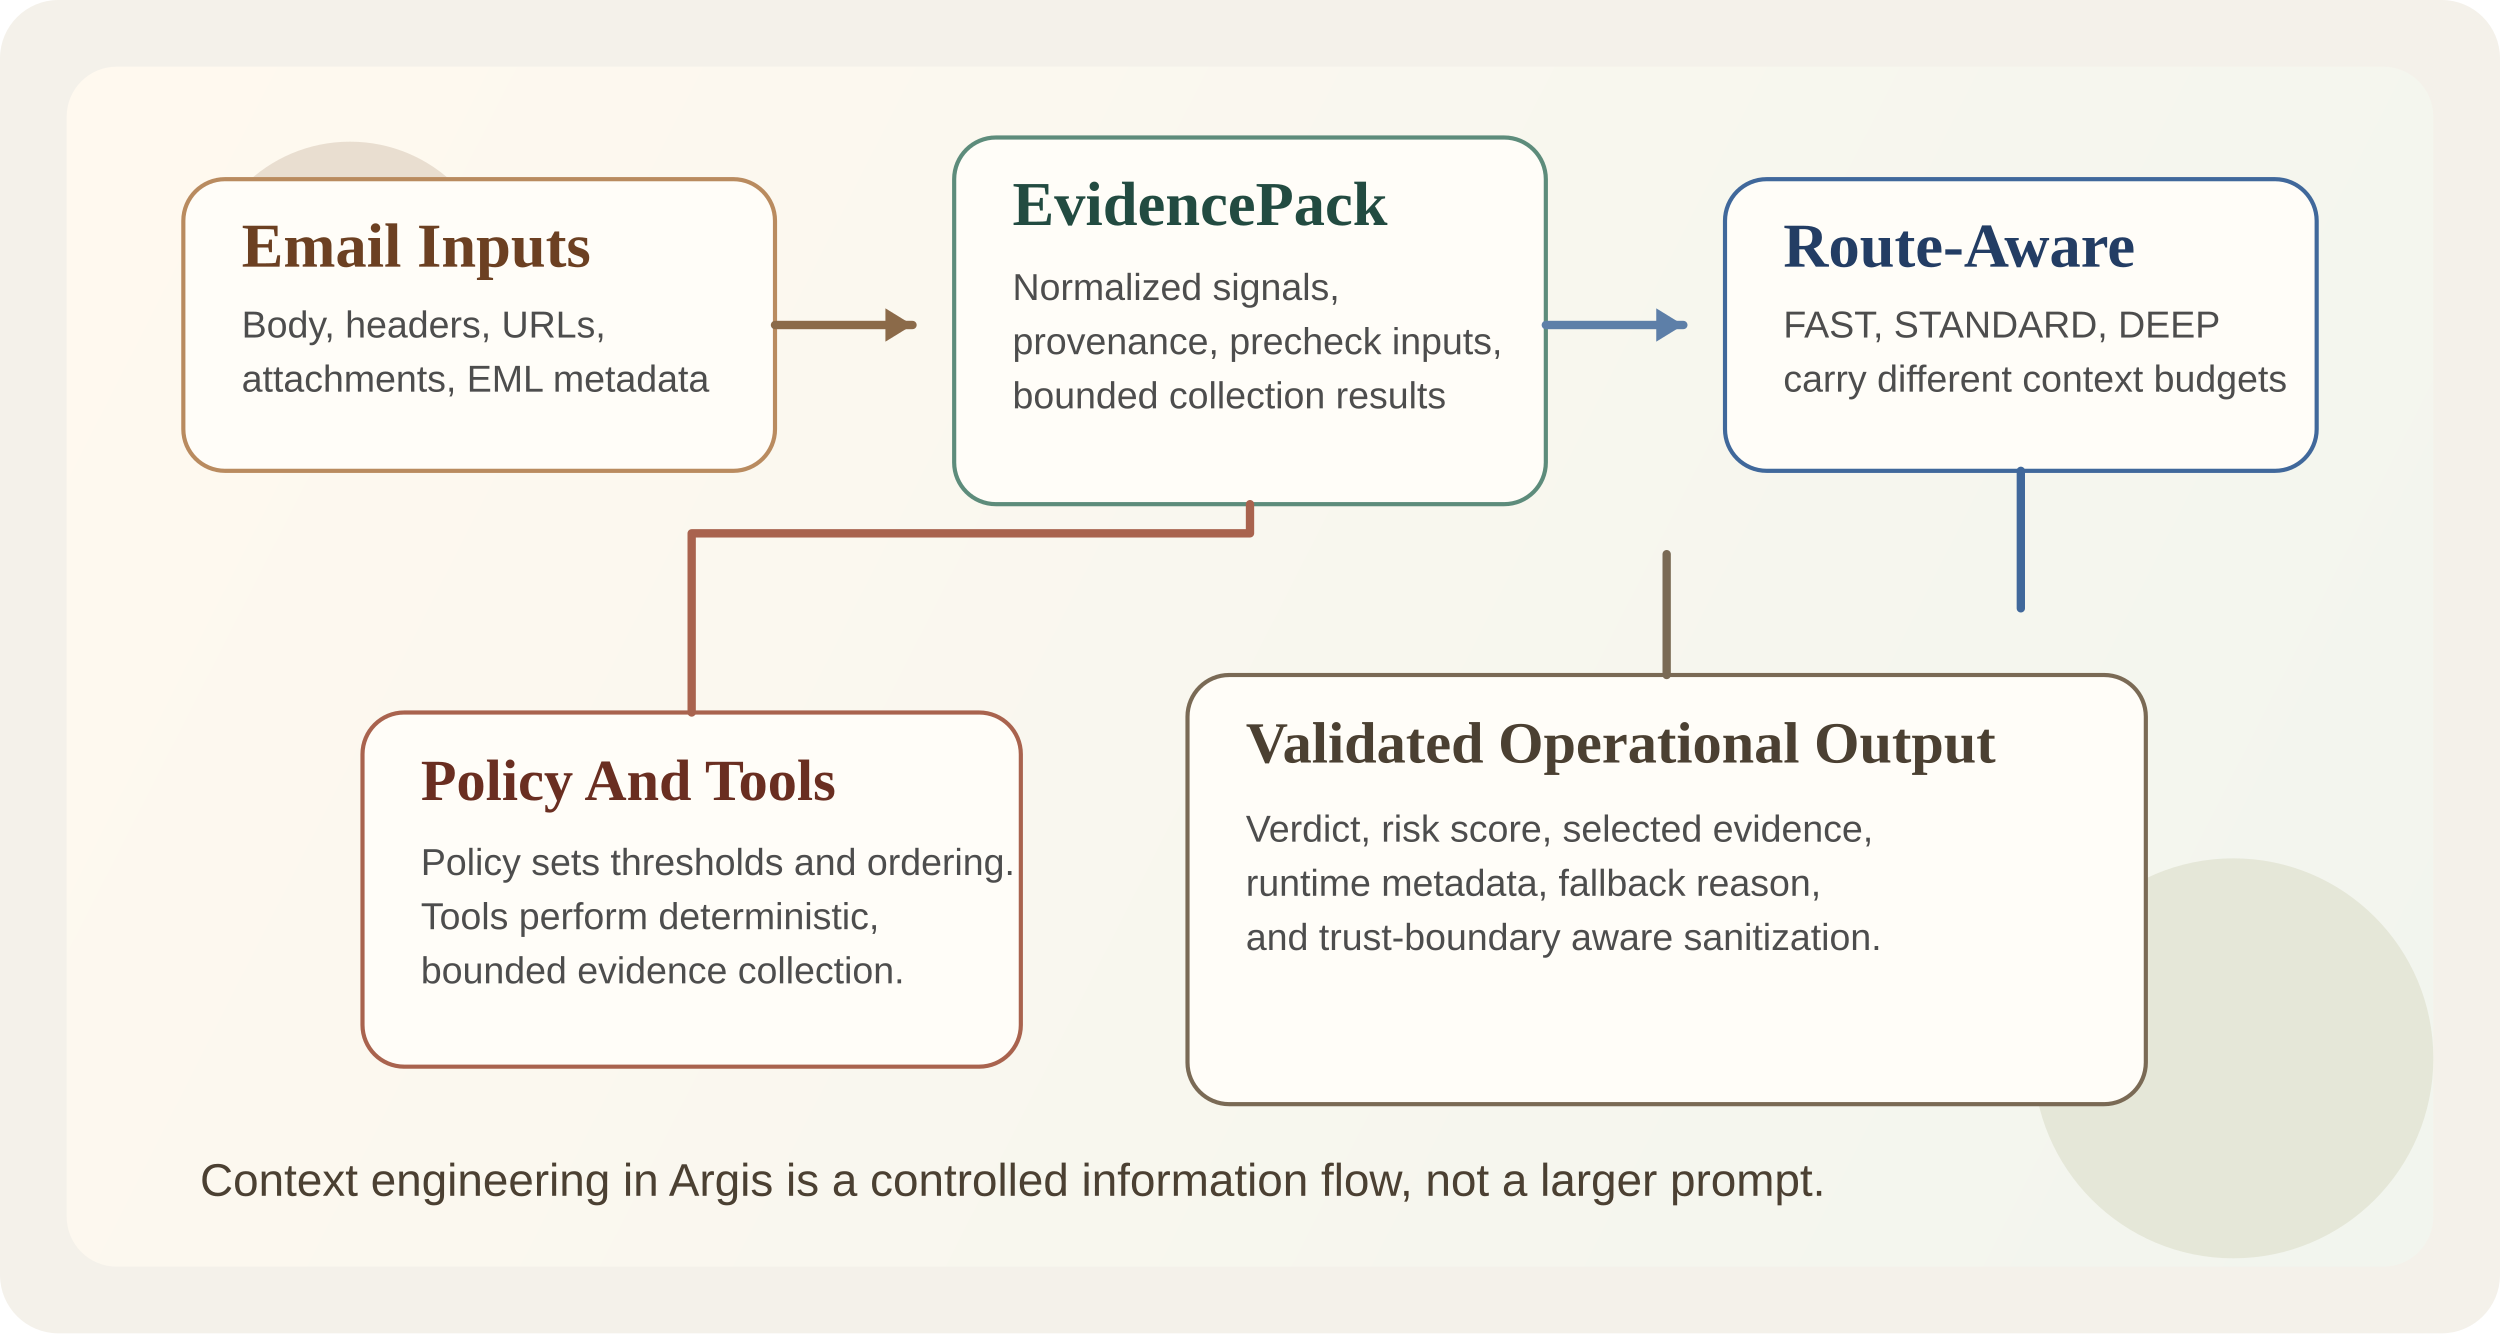
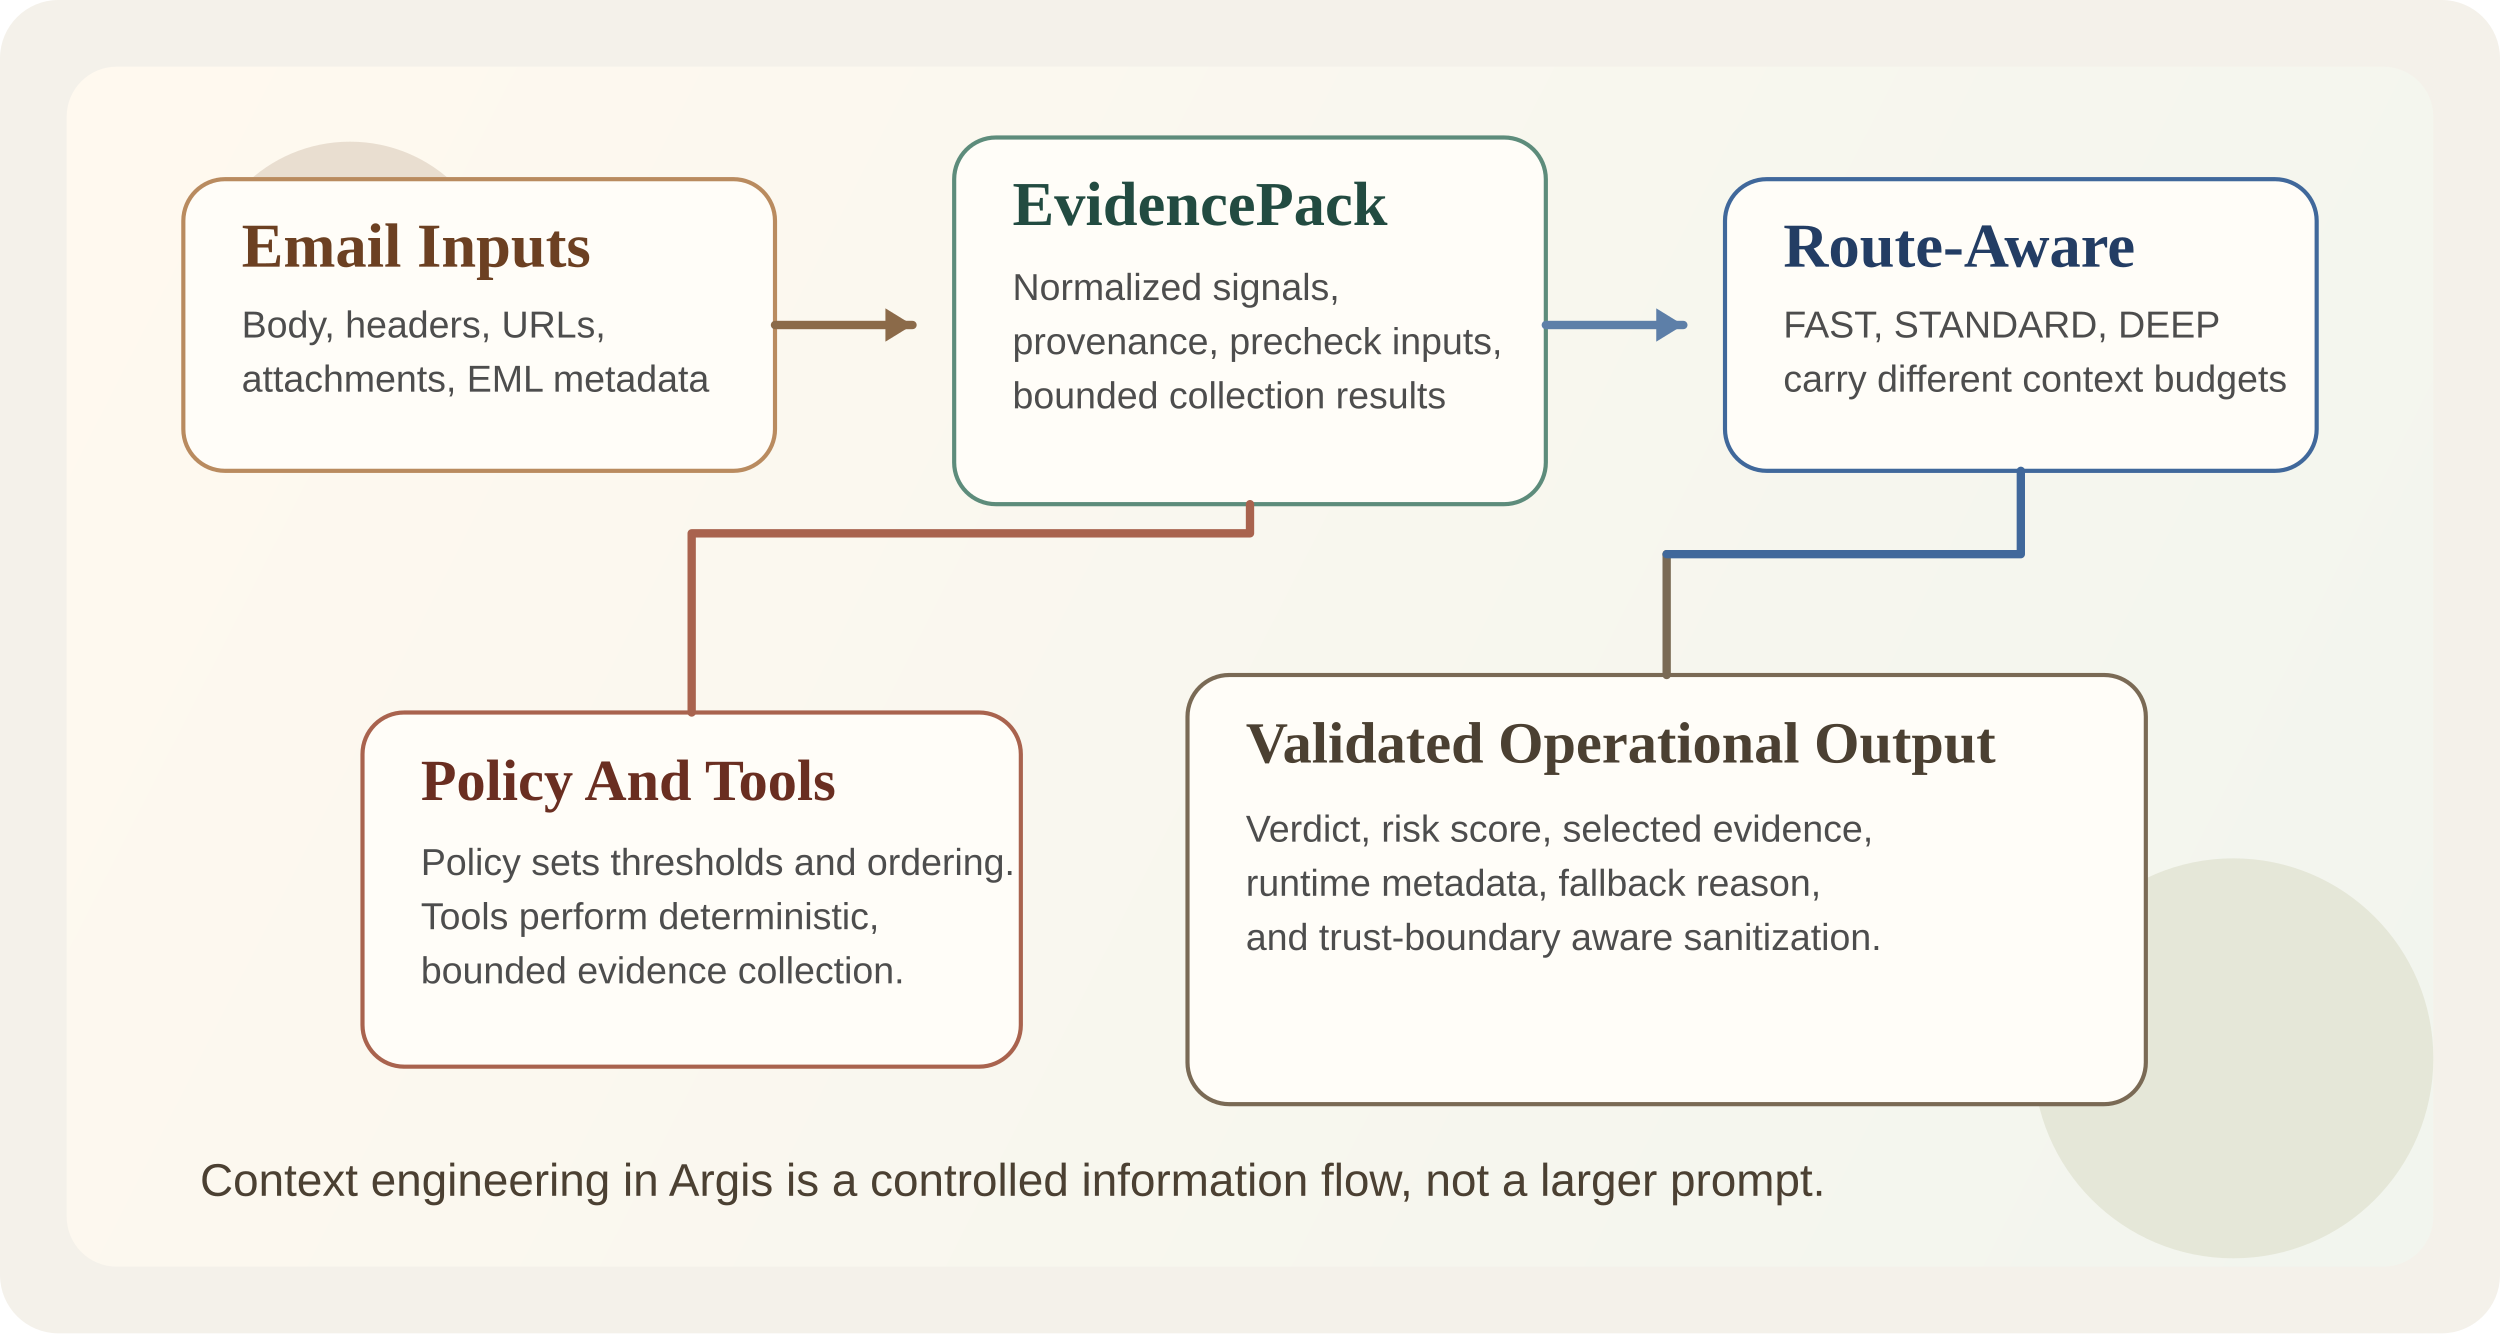
<svg xmlns="http://www.w3.org/2000/svg" width="1200" height="640" viewBox="0 0 1200 640" fill="none" role="img" aria-labelledby="title desc">
  <rect width="1200" height="640" rx="28" fill="#F4F1EA" />
  <rect x="32" y="32" width="1136" height="576" rx="24" fill="url(#bg)" />
  <circle cx="168" cy="140" r="72" fill="#E9DED0" />
  <circle cx="1072" cy="508" r="96" fill="#E5E7D8" />
  <rect x="88" y="86" width="284" height="140" rx="20" fill="#FFFDF8" stroke="#B98B5F" stroke-width="2" />
  <text x="116" y="128" fill="#6C4022" font-family="Georgia, 'Times New Roman', serif" font-size="30" font-weight="700">Email Inputs</text>
  <text x="116" y="162" fill="#4D4D4D" font-family="Arial, sans-serif" font-size="18">Body, headers, URLs,</text>
  <text x="116" y="188" fill="#4D4D4D" font-family="Arial, sans-serif" font-size="18">attachments, EML metadata</text>
  <rect x="458" y="66" width="284" height="176" rx="20" fill="#FFFDF8" stroke="#5D8C7B" stroke-width="2" />
  <text x="486" y="108" fill="#224B41" font-family="Georgia, 'Times New Roman', serif" font-size="30" font-weight="700">EvidencePack</text>
  <text x="486" y="144" fill="#4D4D4D" font-family="Arial, sans-serif" font-size="18">Normalized signals,</text>
  <text x="486" y="170" fill="#4D4D4D" font-family="Arial, sans-serif" font-size="18">provenance, precheck inputs,</text>
  <text x="486" y="196" fill="#4D4D4D" font-family="Arial, sans-serif" font-size="18">bounded collection results</text>
  <rect x="828" y="86" width="284" height="140" rx="20" fill="#FFFDF8" stroke="#40689B" stroke-width="2" />
  <text x="856" y="128" fill="#233D64" font-family="Georgia, 'Times New Roman', serif" font-size="30" font-weight="700">Route-Aware</text>
  <text x="856" y="162" fill="#4D4D4D" font-family="Arial, sans-serif" font-size="18">FAST, STANDARD, DEEP</text>
  <text x="856" y="188" fill="#4D4D4D" font-family="Arial, sans-serif" font-size="18">carry different context budgets</text>
  <rect x="174" y="342" width="316" height="170" rx="20" fill="#FFFDF8" stroke="#A9634E" stroke-width="2" />
  <text x="202" y="384" fill="#6A2E21" font-family="Georgia, 'Times New Roman', serif" font-size="28" font-weight="700">Policy And Tools</text>
  <text x="202" y="420" fill="#4D4D4D" font-family="Arial, sans-serif" font-size="18">Policy sets thresholds and ordering.</text>
  <text x="202" y="446" fill="#4D4D4D" font-family="Arial, sans-serif" font-size="18">Tools perform deterministic,</text>
  <text x="202" y="472" fill="#4D4D4D" font-family="Arial, sans-serif" font-size="18">bounded evidence collection.</text>
  <rect x="570" y="324" width="460" height="206" rx="20" fill="#FFFDF8" stroke="#7A6A55" stroke-width="2" />
  <text x="598" y="366" fill="#4B4032" font-family="Georgia, 'Times New Roman', serif" font-size="28" font-weight="700">Validated Operational Output</text>
  <text x="598" y="404" fill="#4D4D4D" font-family="Arial, sans-serif" font-size="18">Verdict, risk score, selected evidence,</text>
  <text x="598" y="430" fill="#4D4D4D" font-family="Arial, sans-serif" font-size="18">runtime metadata, fallback reason,</text>
  <text x="598" y="456" fill="#4D4D4D" font-family="Arial, sans-serif" font-size="18">and trust-boundary aware sanitization.</text>
  <path d="M372 156H438" stroke="#8B6A49" stroke-width="4" stroke-linecap="round" />
  <path d="M742 156H808" stroke="#5D7FA8" stroke-width="4" stroke-linecap="round" />
  <path d="M332 342V256H600V242" stroke="#A9634E" stroke-width="4" stroke-linecap="round" stroke-linejoin="round" />
  <path d="M800 324V266" stroke="#7A6A55" stroke-width="4" stroke-linecap="round" />
-   <path d="M970 226V292H970" stroke="#40689B" stroke-width="4" stroke-linecap="round" />
+   <path d="M970 226V266H800" stroke="#40689B" stroke-width="4" stroke-linecap="round" stroke-linejoin="round" />
  <path d="M438 156L425 148V164L438 156Z" fill="#8B6A49" />
  <path d="M808 156L795 148V164L808 156Z" fill="#5D7FA8" />
  <text x="96" y="574" fill="#4B4032" font-family="Arial, sans-serif" font-size="22">Context engineering in Argis is a controlled information flow, not a larger prompt.</text>
  <defs>
    <linearGradient id="bg" x1="72" y1="52" x2="1128" y2="588" gradientUnits="userSpaceOnUse">
      <stop stop-color="#FFF9EF" />
      <stop offset="1" stop-color="#F2F5EE" />
    </linearGradient>
  </defs>
</svg>
